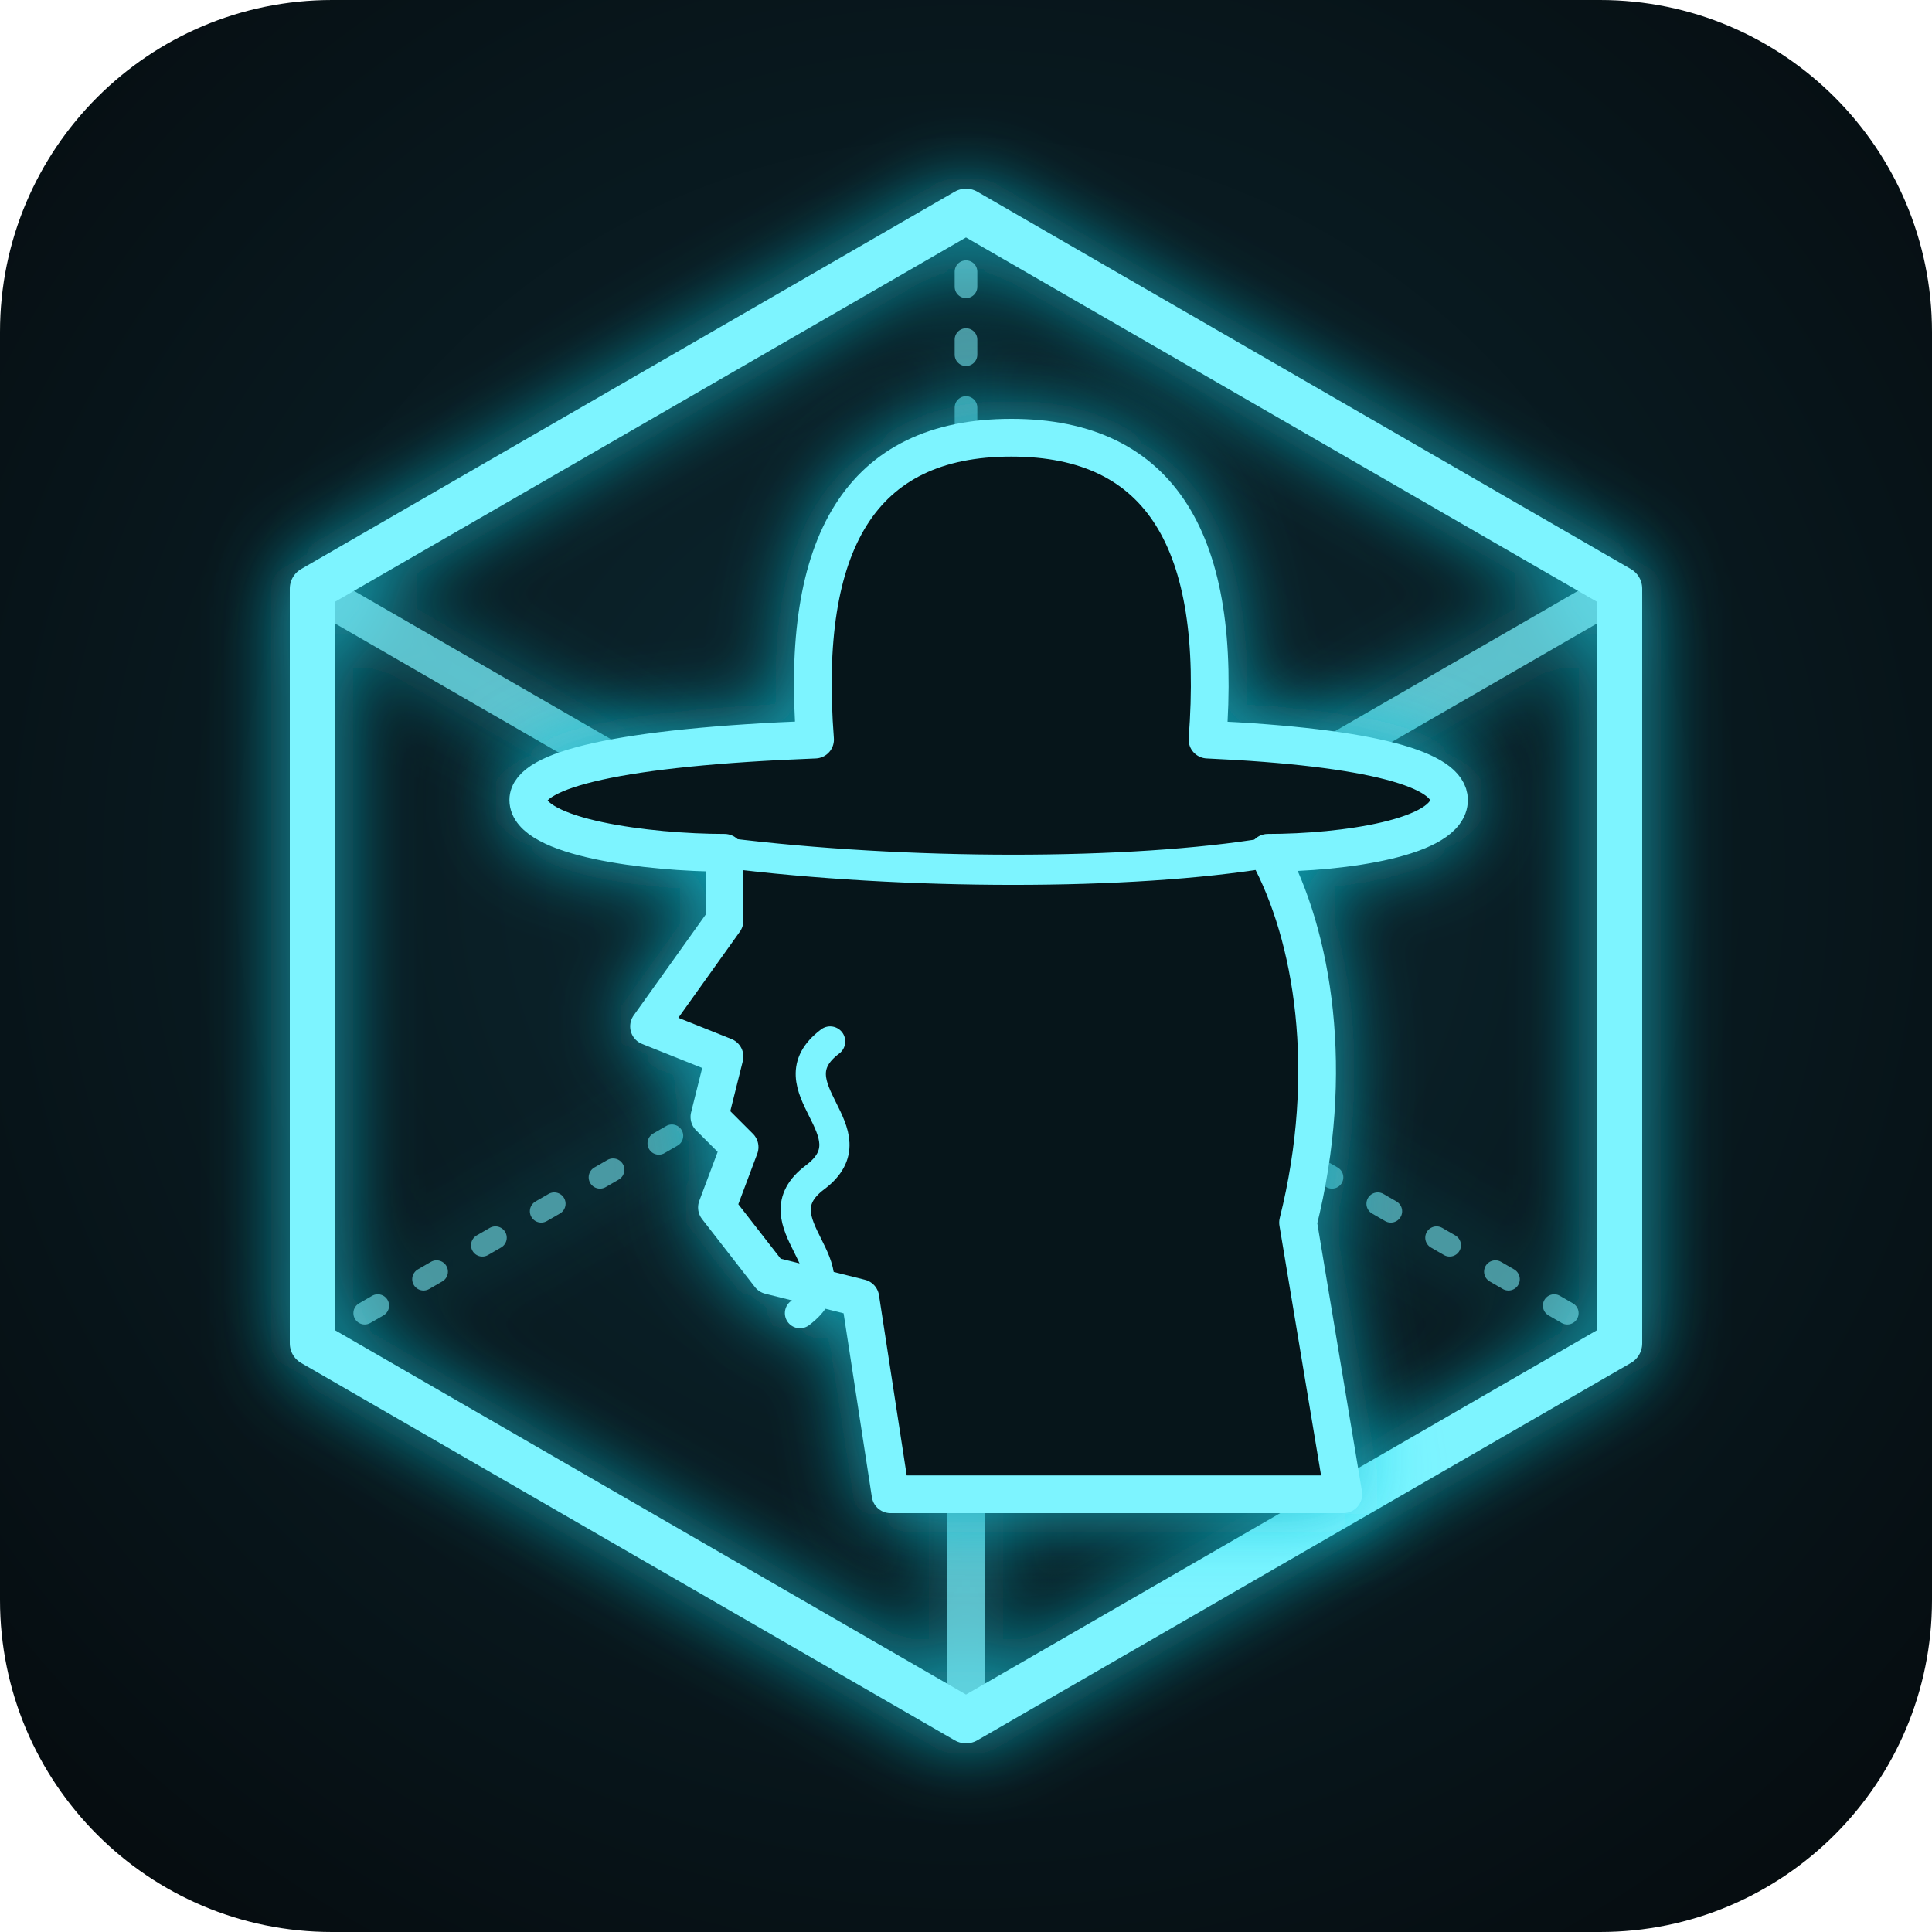
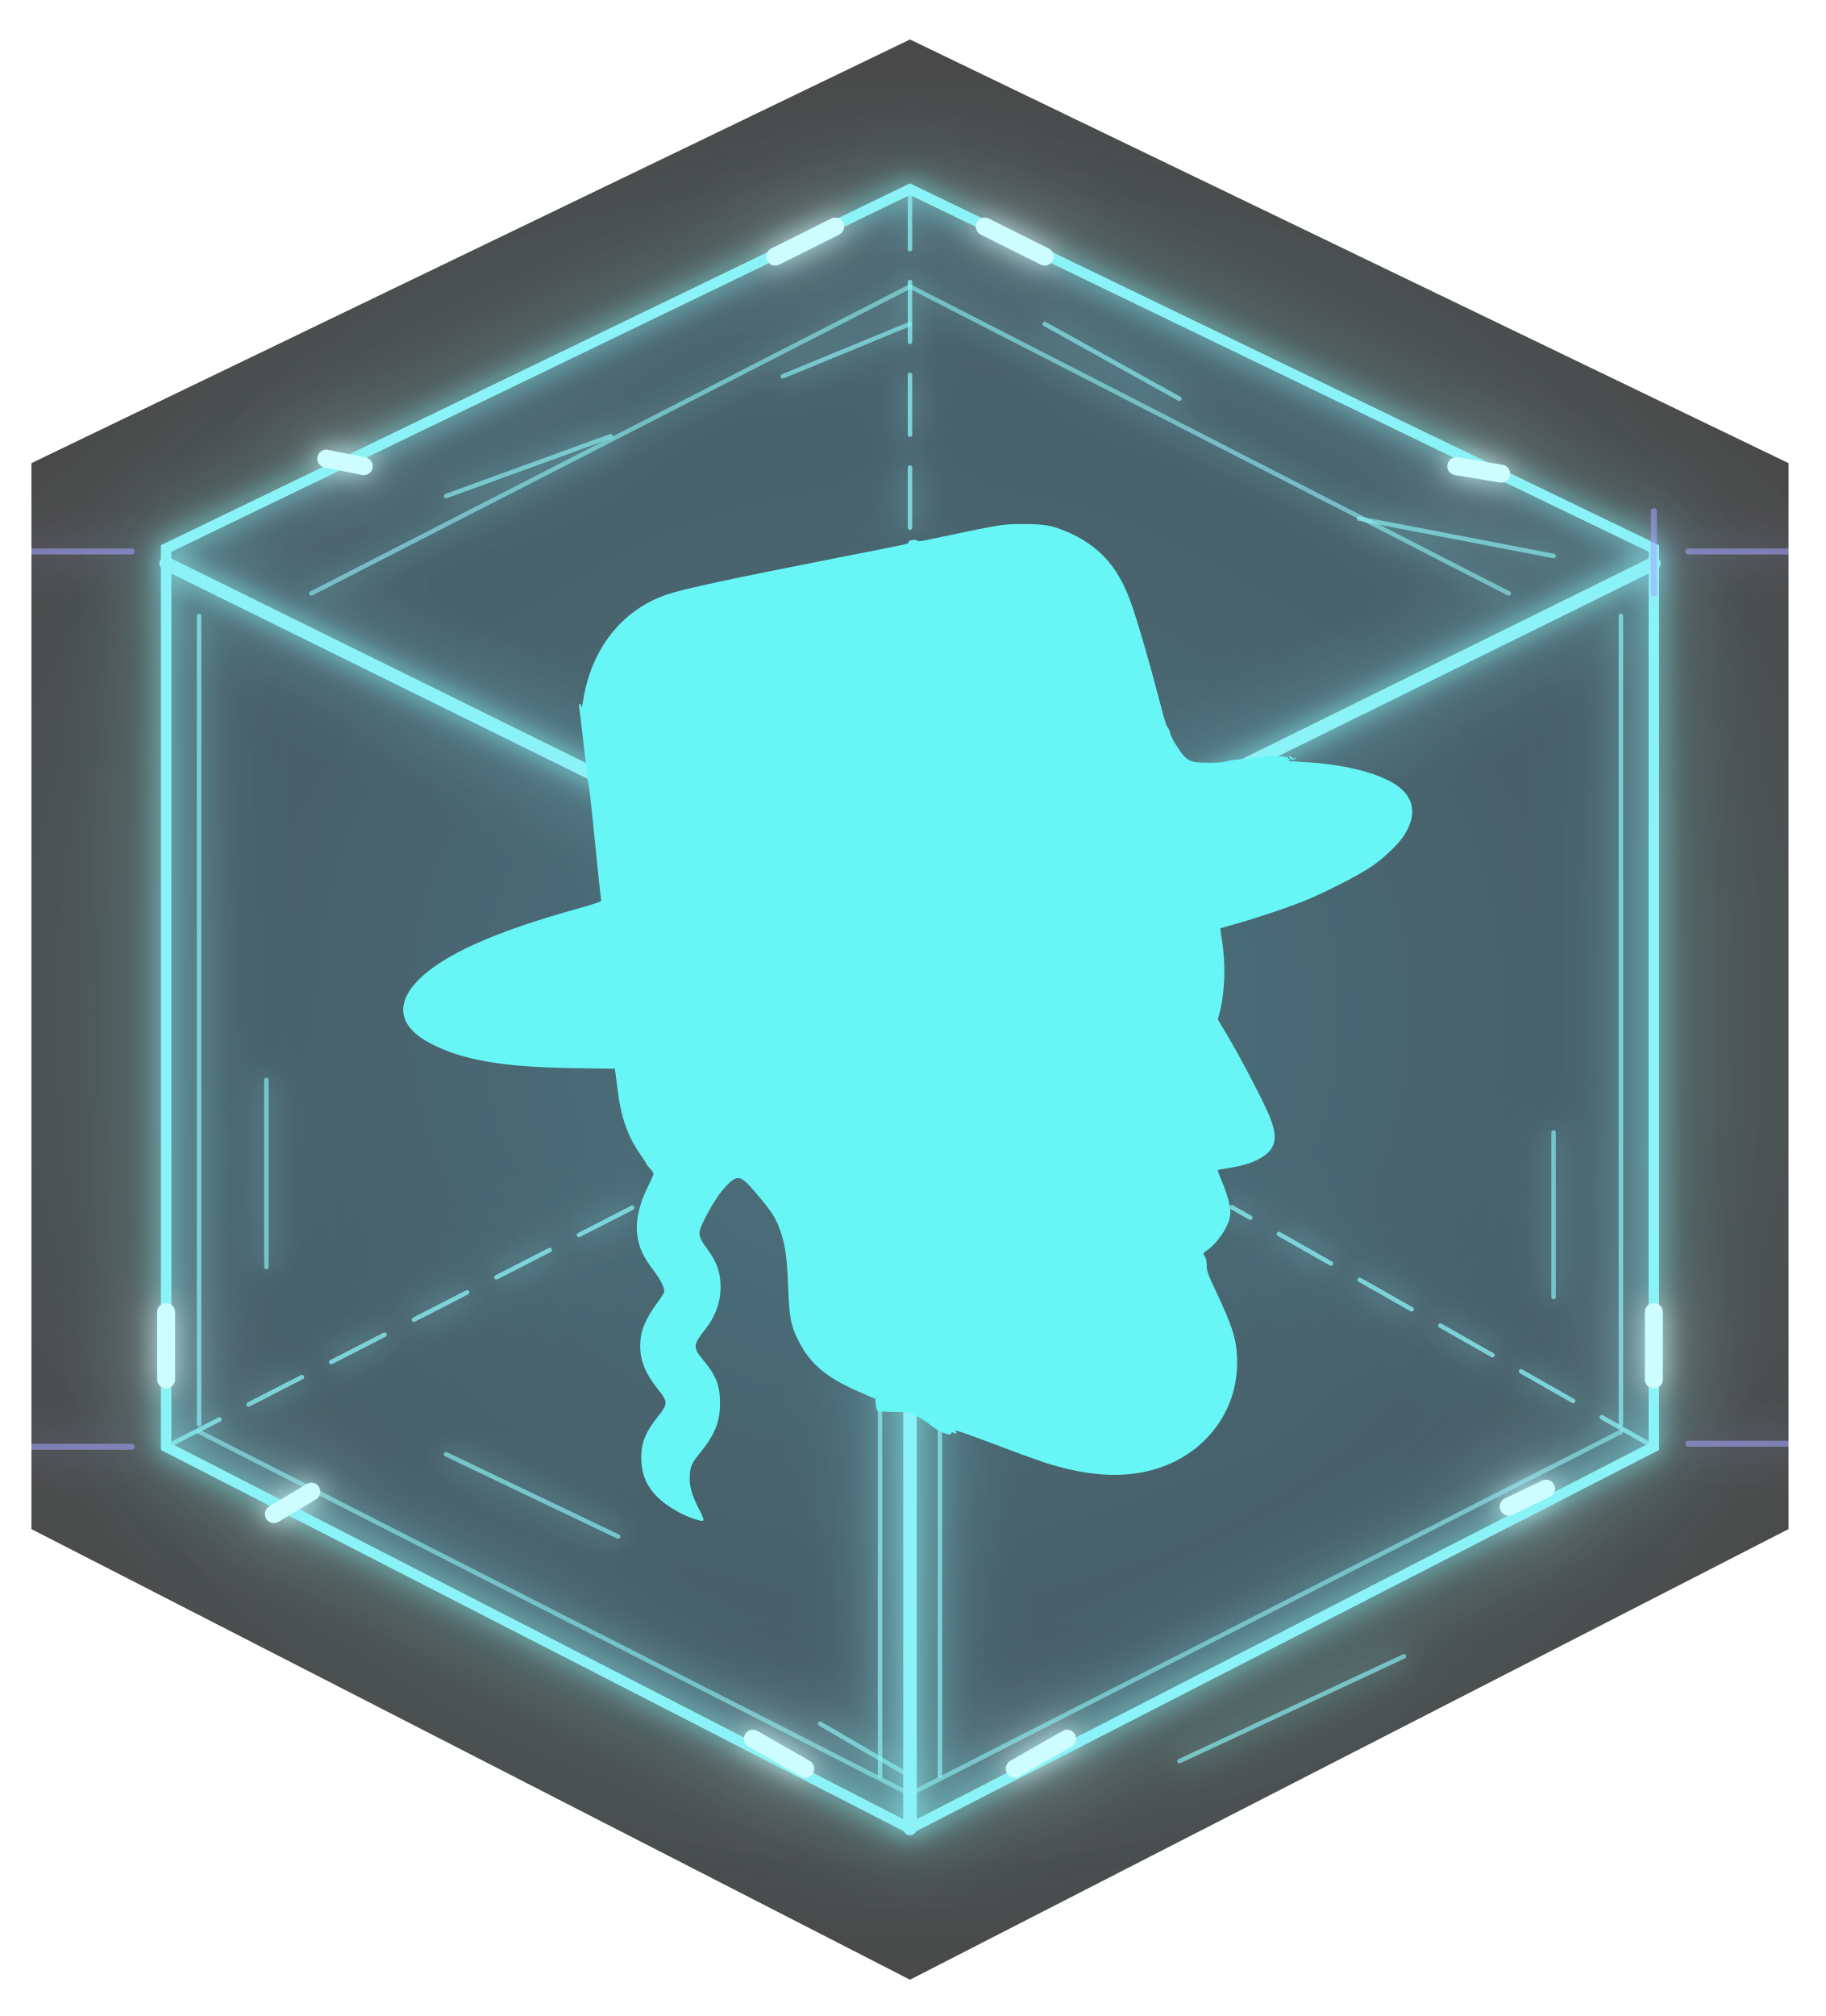
- <svg xmlns="http://www.w3.org/2000/svg" viewBox="0 0 256 256" width="256" height="256">
-   <defs>
-     <radialGradient id="bg" cx="50%" cy="45%" r="75%">
-       <stop offset="0" stop-color="#0c2a33" />
-       <stop offset="1" stop-color="#05090c" />
+ <svg xmlns="http://www.w3.org/2000/svg" viewBox="413 90 1174 1296" width="1174" height="1296" version="1.1" id="svg29" xml:space="preserve">
+   <defs id="defs10">
+     <radialGradient id="bg" cx="864.002" cy="864.002" r="1296.004" gradientTransform="scale(1.157404,0.8640023)" fx="864.002" fy="864.002" gradientUnits="userSpaceOnUse">
+       <stop offset="0" stop-color="#1c1c1c" id="stop1" />
+       <stop offset="1" stop-color="#0d0d0d" id="stop2" />
    </radialGradient>
-     <filter id="glow" x="-30%" y="-30%" width="160%" height="160%">
-       <feGaussianBlur stdDeviation="5" />
+     <radialGradient id="halo" cx="956.183" cy="773.911" r="669.328" gradientTransform="scale(1.045825,0.9561829)" fx="956.183" fy="773.911" gradientUnits="userSpaceOnUse">
+       <stop offset="0" stop-color="#2fe6f0" stop-opacity=".35" id="stop3" />
+       <stop offset=".6" stop-color="#2fe6f0" stop-opacity=".12" id="stop4" />
+       <stop offset="1" stop-color="#2fe6f0" stop-opacity="0" id="stop5" />
+     </radialGradient>
+     <filter id="glow" x="-0.091" y="-0.08" width="1.181" height="1.161">
+       <feGaussianBlur stdDeviation="9" result="b1" id="feGaussianBlur5" />
+       <feGaussianBlur stdDeviation="26" result="b2" id="feGaussianBlur6" />
+       <feMerge id="feMerge8">
+         <feMergeNode in="b2" id="feMergeNode6" />
+         <feMergeNode in="b1" id="feMergeNode7" />
+         <feMergeNode in="SourceGraphic" id="feMergeNode8" />
+       </feMerge>
    </filter>
-     <g id="art" fill="none" stroke-linejoin="round" stroke-linecap="round">
-       <path d="M128 128 L128 28 M128 128 L41.4 178 M128 128 L214.6 178" stroke-width="3" stroke-dasharray="2 7" opacity=".55" />
-       <path d="M41.4 78 L128 128 L214.6 78 M128 128 L128 228" stroke-width="5" opacity=".7" />
-       <path d="M128 28 L214.6 78 L214.6 178 L128 228 L41.4 178 L41.4 78 Z" stroke-width="6" />
+     <filter id="soft" x="-0.028" y="-0.057" width="1.057" height="1.114">
+       <feGaussianBlur stdDeviation="14" result="b" id="feGaussianBlur8" />
+       <feMerge id="feMerge10">
+         <feMergeNode in="b" id="feMergeNode9" />
+         <feMergeNode in="SourceGraphic" id="feMergeNode10" />
+       </feMerge>
+     </filter>
+     <clipPath id="outer">
+       <path d="M1000 90 L1587 373 L1587 1085 L1000 1386 L413 1085 L413 373Z" id="path10" />
+     </clipPath>
+   </defs>
+   <g clip-path="url(#outer)" id="g29" style="opacity:0.77" transform="matrix(0.9624284,0,0,0.9624284,35.72304,28.75839)">
+     <rect x="0" y="0" width="2000" height="1493" fill="url(#bg)" id="rect10" style="fill:url(#bg)" />
+     <ellipse cx="1000" cy="740" rx="700" ry="640" fill="url(#halo)" id="ellipse10" style="fill:url(#halo)" />
+     <path d="m 1000,190 497,240 v 600 L 1000,1285 503,1030 V 430 Z" fill="#0b3550" fill-opacity="0.45" id="path11" />
+     <g filter="url(#soft)" id="g11" />
+     <g filter="url(#glow)" fill="none" stroke="#69f0f4" stroke-linecap="round" stroke-linejoin="miter" id="g26">
+       <path d="m 1000,190 497,240 v 600 L 1000,1285 503,1030 V 430 Z" stroke-width="7" id="path12" />
+       <path d="m 503,440 497,245 497,-245" stroke-width="9" id="path13" />
+       <path d="m 1000,685 v 600" stroke-width="9" id="path14" />
+       <path d="m 525,475 v 540 m 950,-540 v 540 M 1020,715 v 535 M 980,715 v 535" stroke-width="3" stroke-opacity="0.7" id="path15" />
+       <path d="m 600,460 400,-205 400,205 m -875,560 475,242 475,-242" stroke-width="3" stroke-opacity="0.6" id="path16" />
+       <g stroke-width="3" stroke-opacity="0.75" stroke-dasharray="40, 22" id="g19">
+         <path d="M 1000,190 V 420" id="path17" />
+         <path d="M 503,1030 815,870" id="path18" />
+         <path d="M 1497,1030 1215,870" id="path19" />
+       </g>
+       <g stroke-width="3" stroke-opacity="0.65" id="g22">
+         <path d="m 915,315 85,-35 m 90,0 90,50 m -490,65 110,-40 m 500,55 130,25" id="path20" />
+         <path d="m 570,785 v 125 m 860,-90 v 110 m -740,105 115,55" id="path21" />
+         <path d="m 1180,1240 150,-70 m -330,80 -60,-35" id="path22" />
+       </g>
+       <g stroke="#bffcff" stroke-width="12" id="g25">
+         <path d="m 910,235 40,-20 m 100,0 40,20 m -480,135 25,5 m 730,0 30,5" id="path23" />
+         <path d="m 503,940 v 45 m 994,-45 v 45 m -922,90 25,-15 m 800,10 25,-12 m -530,167 35,20 m 140,0 35,-20" id="path24" />
+         <path d="m 850,612 150,73 150,-73" id="path25" />
+       </g>
    </g>
-     <g id="head" fill="#06151a" stroke-linejoin="round" stroke-linecap="round">
-       <path stroke-width="5" d="M108 98 C106 72 114 58 134 58 C154 58 162 72 160 98            C182 99 192 102 192 106 C192 111 178 113 168 113            C174 124 177 142 172 162 L178 198 L118 198 L114 172 L102 169 L95 160 L98 152 L94 148 L96 140            L86 136 L96 122 L96 113 C86 113 70 111 70 106 C70 102 82 99 108 98 Z" />
-       <path d="M96 113 C120 116 150 116 168 113" fill="none" stroke-width="4" />
-       <path d="M110 138 C102 144 116 150 108 156 C100 162 114 168 106 174" fill="none" stroke-width="4" />
+     <g stroke="#8a88ff" stroke-opacity="0.55" stroke-width="4" stroke-linecap="round" filter="url(#soft)" id="g28">
+       <path d="m 1520,432 h 120 m -143,-27 v 55" id="path26" />
+       <path d="m 1520,1028 h 100" id="path27" />
+       <path d="m 380,432 h 100 m -80,598 h 80" id="path28" />
    </g>
-   </defs>
-   <rect width="256" height="256" rx="44" fill="url(#bg)" />
-   <use href="#art" stroke="#19d7ee" filter="url(#glow)" opacity=".9" />
-   <use href="#art" stroke="#7df4ff" />
-   <use href="#head" stroke="#19d7ee" filter="url(#glow)" opacity=".9" />
-   <use href="#head" stroke="#7df4ff" />
+   </g>
+   <path style="fill:#67f5f6;fill-opacity:1;stroke-width:2.417" d="m 858.576,1066.187 c -2.417,-0.773 -6.704,-2.675 -9.526,-4.226 -16.267,-8.941 -23.605,-19.622 -23.711,-34.514 -0.072,-9.949 2.704,-16.807 10.982,-27.146 6.169,-7.704 6.166,-9.162 -0.032,-16.934 -8.269,-10.368 -11.579,-18.325 -11.596,-27.876 -0.024,-9.633 2.857,-16.877 11.309,-28.491 2.283,-3.138 4.149,-6.096 4.147,-6.575 -0.024,-2.997 -2.24,-7.465 -6.676,-13.405 -6.247,-8.365 -8.45,-12.614 -10.041,-19.363 -2.422,-10.271 -0.222,-22.081 6.667,-35.782 1.701,-3.383 3.093,-6.645 3.093,-7.247 0,-0.603 -1.044,-2.213 -2.32,-3.579 -1.276,-1.366 -2.32,-2.728 -2.32,-3.025 0,-0.297 -1.594,-2.784 -3.541,-5.526 -8.442,-11.884 -12.813,-24.392 -14.988,-42.885 -0.45,-3.829 -1.014,-8.225 -1.252,-9.77 l -0.434,-2.809 -27.212,-0.392 c -44.516,-0.642 -70.574,-5.127 -90.96,-15.656 -20.812,-10.749 -23.573,-25.541 -7.726,-41.388 15.855,-15.856 48.656,-30.584 99.926,-44.867 12.775,-3.559 17.517,-5.186 17.237,-5.916 -0.213,-0.553 -2.052,-17.803 -4.087,-38.334 -2.036,-20.53 -3.812,-36.545 -3.949,-35.587 -0.135,0.957 -1.163,-8.596 -3.117,-25.027 -0.509,-4.208 -1.226,-10.435 -1.594,-13.839 -0.368,-3.403 -0.929,-7.841 -1.247,-9.862 -0.404,-2.567 -0.313,-3.674 0.3,-3.674 0.483,0 0.918,0.957 0.967,2.127 0.049,1.17 0.526,-0.657 1.059,-4.061 5.274,-33.618 25.042,-58.611 54.137,-68.446 10.462,-3.536 42.127,-10.344 109.85,-23.616 48.729,-9.55 45.248,-8.778 45.248,-10.032 0,-1.219 4.834,-2.044 5.535,-0.944 0.346,0.543 1.821,0.521 4.641,-0.07 51.367,-10.769 49.678,-10.488 63.304,-10.54 13.765,-0.053 18.703,0.796 28.232,4.848 20.061,8.532 32.346,21.702 40.534,43.455 4.511,11.985 12.684,40.165 21.757,75.012 0.941,3.616 2.145,6.927 2.675,7.359 0.529,0.431 1.222,1.998 1.539,3.481 0.317,1.483 1.913,4.784 3.548,7.337 7.322,11.433 8.333,11.959 22.925,11.939 9.627,-0.024 10.79,-1.545 14.666,-1.837 5.468,-0.411 6.582,-0.586 11.679,-1.087 8.73,-0.857 10.993,-2.484 21.062,-0.918 0.407,0.063 0.579,0.527 1.287,0.255 0.934,-0.359 1.114,-0.213 0.654,0.53 -0.421,0.682 -0.334,0.84 0.26,0.473 0.491,-0.303 0.893,-0.213 0.893,0.203 0,0.415 -0.435,0.9 -0.967,1.077 -0.532,0.176 3.558,0.541 9.088,0.809 25.413,1.23 47.673,6.597 59.759,14.408 12.466,8.057 14.27,19.933 5.1,33.577 -3.751,5.582 -13.533,14.695 -21.158,19.713 -9.058,5.961 -29.617,16.411 -42.541,21.623 -10.95,4.417 -30.701,11.034 -44.474,14.901 -5.105,1.433 -9.362,2.644 -9.461,2.69 -0.099,0.046 0.334,3.194 0.962,6.995 2.617,15.852 2.059,33.939 -1.466,47.46 l -1.094,4.196 5.833,9.726 c 8.131,13.557 22.696,41.321 27.013,51.493 6.564,15.465 4.641,22.869 -7.54,29.031 -4.834,2.446 -10.691,4.077 -19.242,5.36 -3.173,0.476 -5.916,1.013 -6.097,1.194 -0.181,0.181 0.954,3.315 2.522,6.965 3.935,9.159 6.056,17.689 5.478,22.034 -0.978,7.364 -7.972,17.79 -15.401,22.959 -2.174,1.513 -2.207,1.627 -0.967,3.398 0.807,1.153 1.283,3.367 1.283,5.973 0,3.565 0.848,5.934 6.1,17.038 10.971,23.195 13.373,31.325 13.41,45.382 0.08,31.087 -20.021,57.943 -50.835,67.917 -19.788,6.405 -42.245,5.587 -69.37,-2.528 -4.233,-1.266 -16.113,-5.486 -26.4,-9.377 -26.618,-10.069 -35.861,-13.313 -34.753,-12.2 1.476,1.484 1.151,2.362 -0.539,1.458 -1.153,-0.617 -1.66,-0.53 -2.163,0.37 -0.574,1.025 -1.236,0.941 -5.168,-0.659 -2.48,-1.009 -6.203,-3.293 -8.272,-5.076 -2.069,-1.783 -6.114,-4.355 -8.989,-5.717 -4.987,-2.362 -5.659,-2.476 -14.672,-2.485 -5.195,0 -9.785,-0.353 -10.2,-0.773 -0.414,-0.42 -0.863,-2.314 -0.996,-4.209 l -0.242,-3.445 -6.188,-2.609 c -25.177,-10.616 -35.498,-19.028 -43.778,-35.68 -4.41,-8.87 -5.421,-14.422 -6.137,-33.715 -0.701,-18.893 -1.851,-27.03 -5.122,-36.237 -2.753,-7.749 -4.941,-11.302 -12.76,-20.721 -12.197,-14.694 -13.979,-15.502 -20.481,-9.301 -4.917,4.689 -9.41,11.276 -14.804,21.701 -5.322,10.286 -5.25,11.408 1.319,20.449 5.664,7.795 7.827,13.448 8.339,21.789 0.646,10.522 -2.696,20.655 -9.758,29.589 -7.91,10.007 -8.063,11.775 -1.67,19.408 8.71,10.399 11.203,16.83 11.139,28.737 -0.061,11.331 -3.536,19.953 -12.398,30.763 -5.57,6.793 -6.556,8.829 -7.009,14.466 -0.546,6.801 0.92,12.485 5.59,21.676 4.692,9.234 4.668,9.278 -3.603,6.633 z M 1242.48,577.211 c -1.108,-1.774 -0.46,-1.905 1.203,-0.242 0.993,0.993 1.35,1.029 1.937,0.193 0.582,-0.827 0.663,-0.814 0.426,0.068 -0.443,1.645 -2.534,1.633 -3.566,-0.024 z" id="path30" />
</svg>
